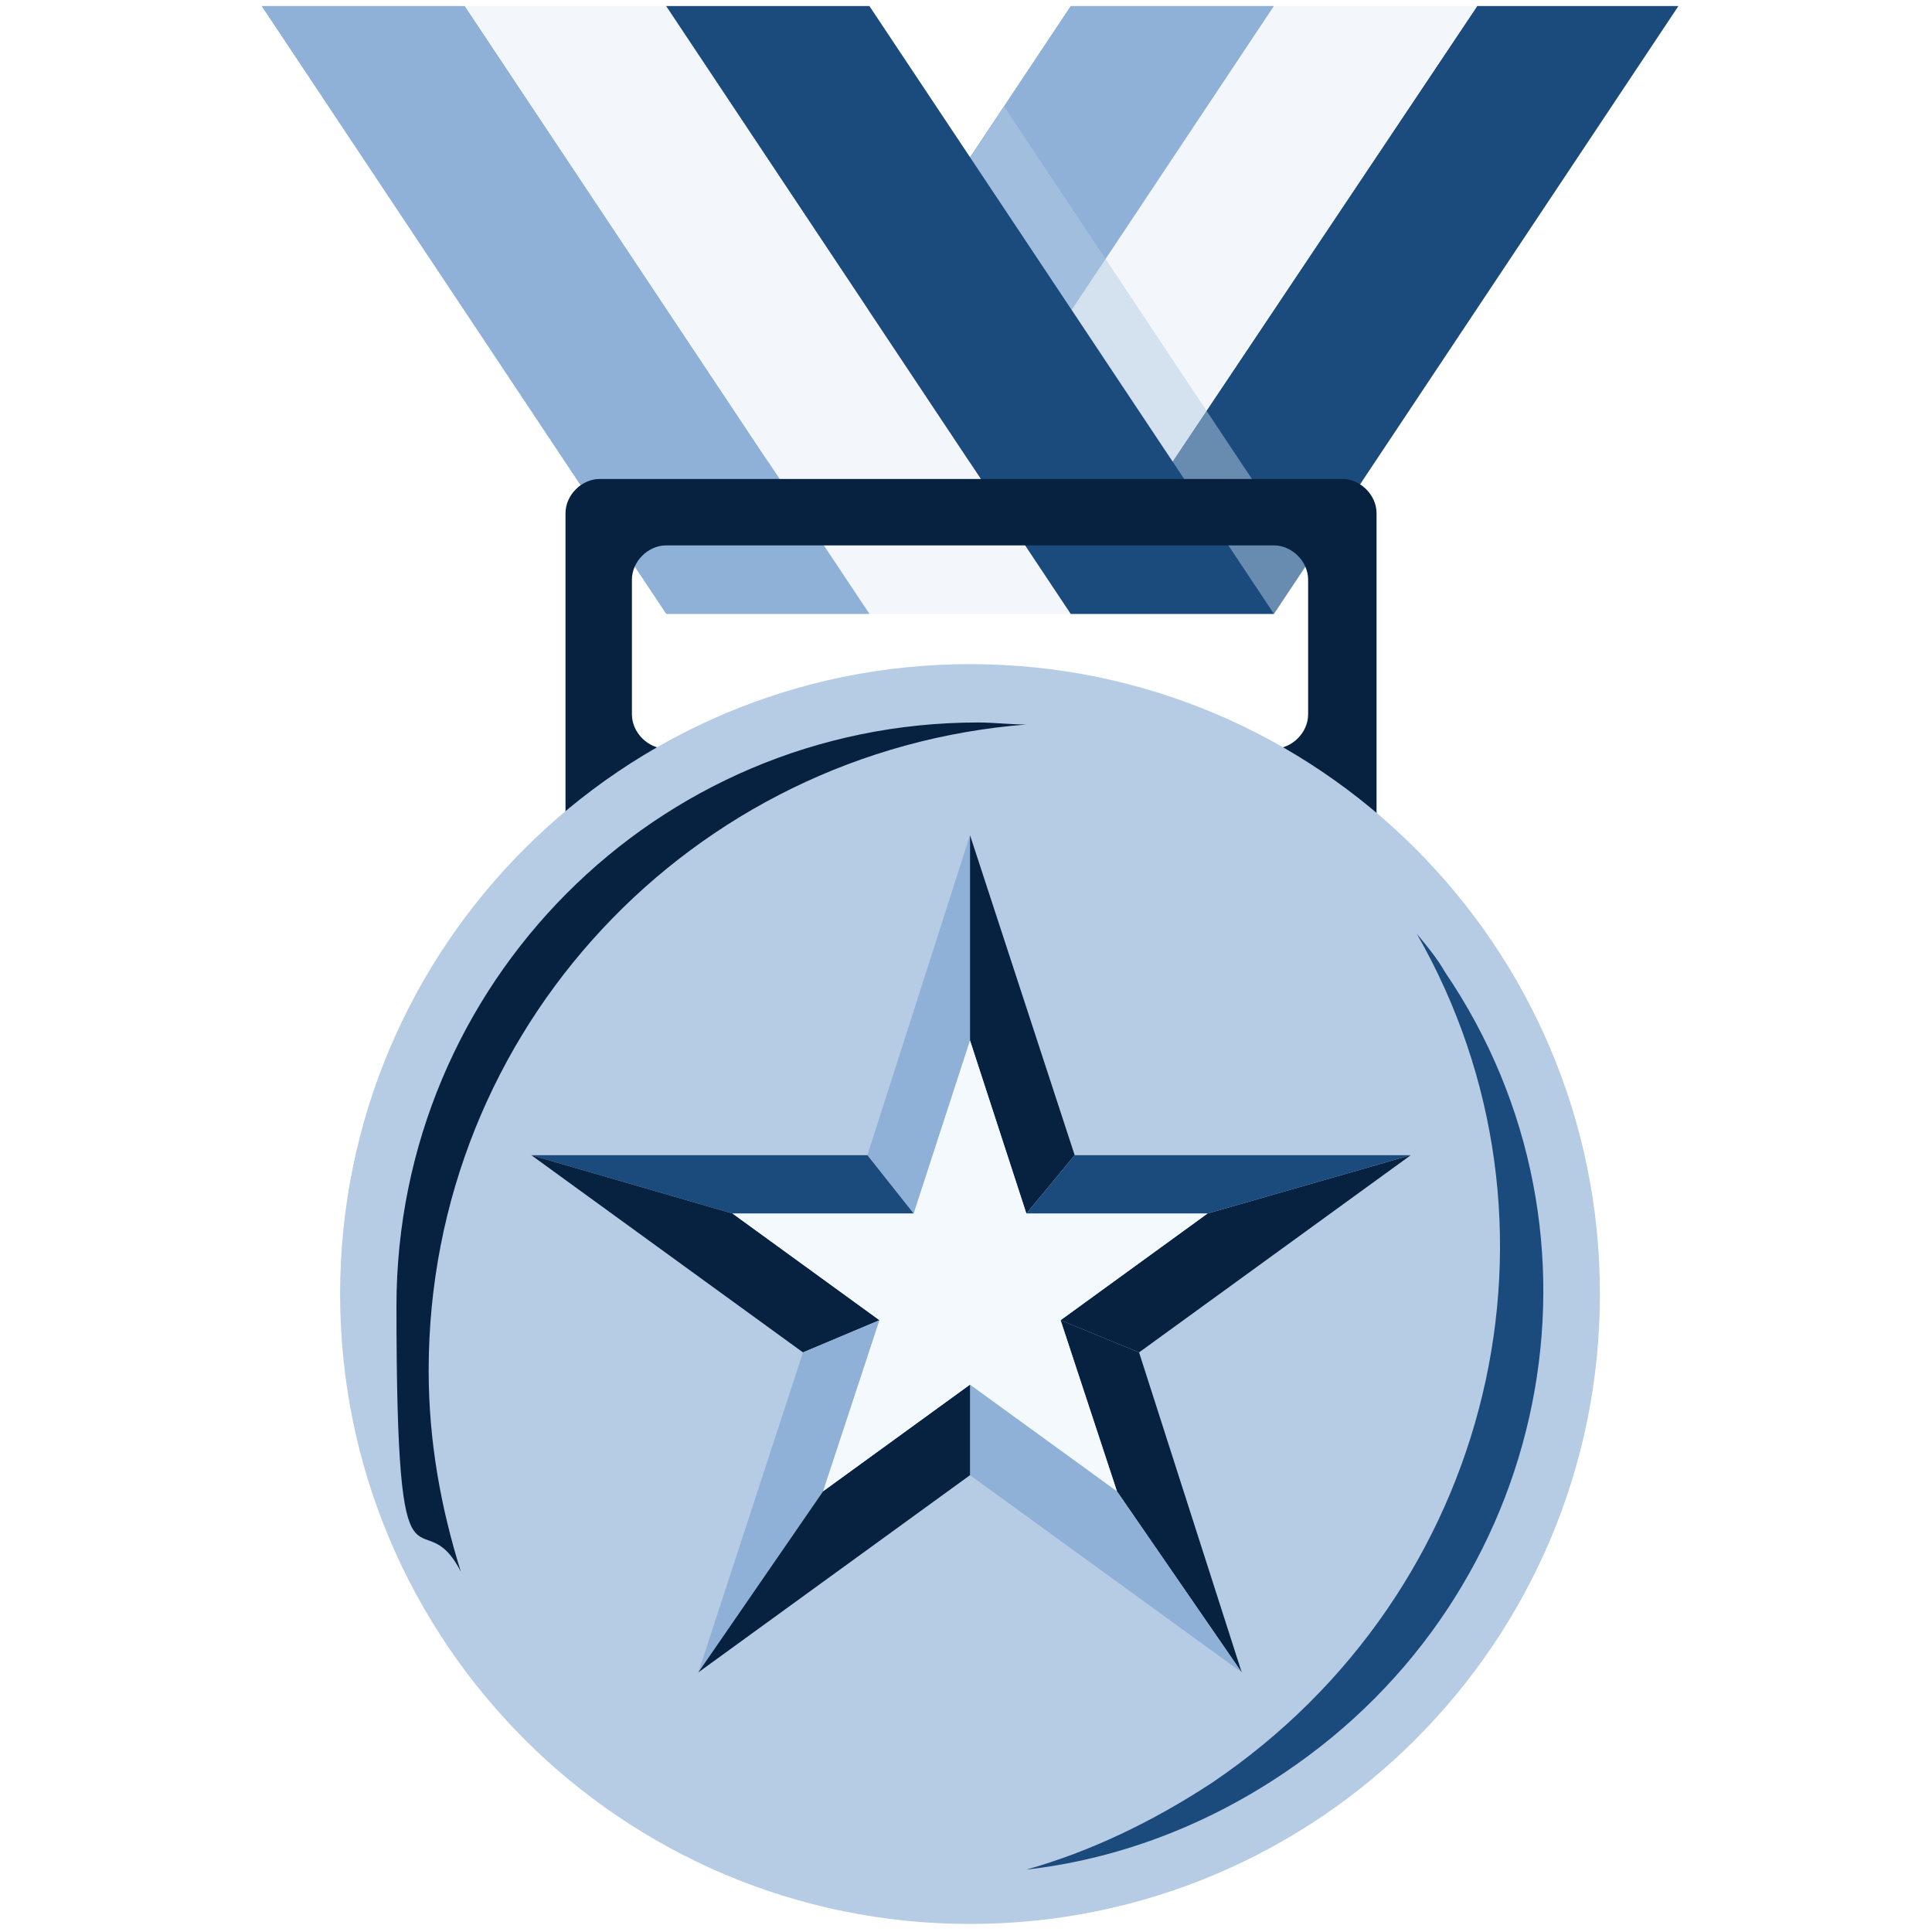
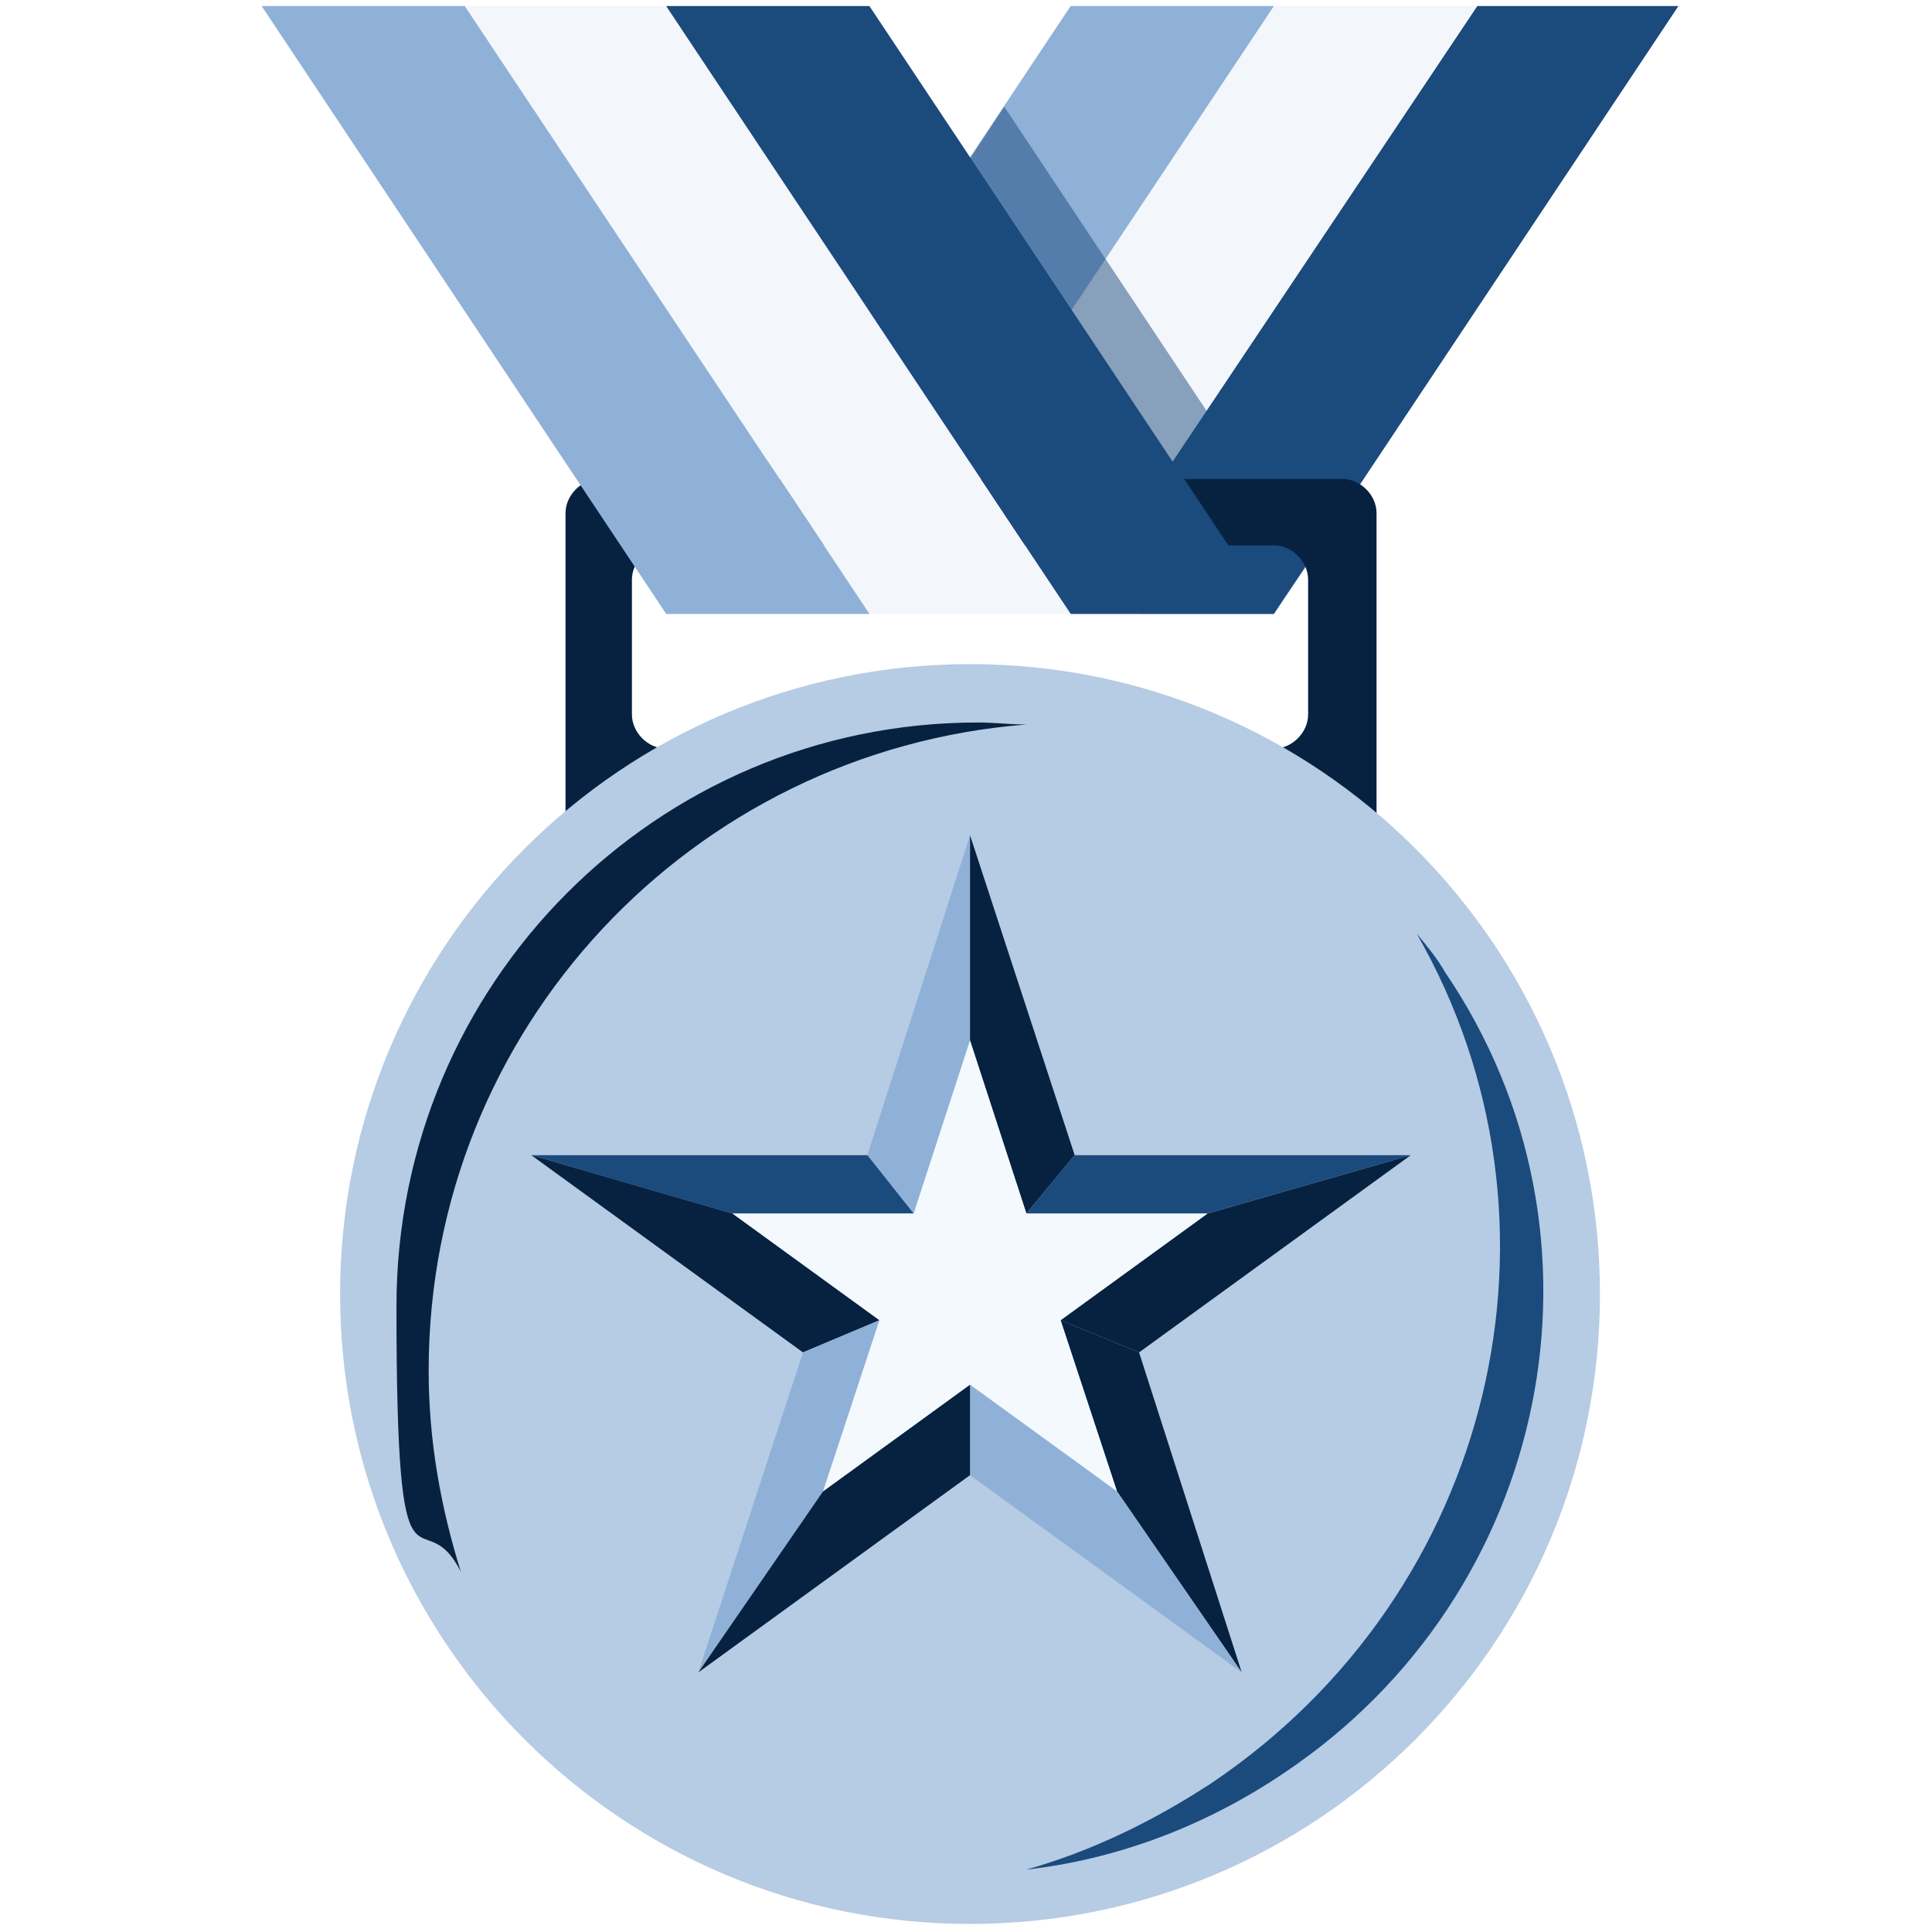
<svg xmlns="http://www.w3.org/2000/svg" id="Layer_1" version="1.1" viewBox="0 0 96 96">
  <defs>
    <style>
      .st0 {
        fill: #f3f9fd;
      }

      .st1 {
        fill: #f3f6fa;
      }

      .st2 {
        fill: #1b4a7d;
      }

      .st3 {
        isolation: isolate;
        opacity: .5;
      }

      .st4 {
        fill: #8fb1d8;
      }

      .st5 {
        fill: #b6cbe4;
      }

      .st6 {
        fill: #072240;
      }
    </style>
  </defs>
  <g>
    <polygon class="st2" points="73.4 .3 53.2 30.5 63.3 30.5 83.4 .3 73.4 .3" />
    <polygon class="st1" points="63.3 .3 43.2 30.5 53.2 30.5 73.4 .3 63.3 .3" />
    <polygon class="st4" points="53.2 .3 33.1 30.5 43.2 30.5 63.3 .3 53.2 .3" />
-     <polygon class="st4" points="33.1 30.5 43.2 30.5 23.1 .3 13 .3 33.1 30.5" />
-     <polygon class="st1" points="43.2 30.5 53.2 30.5 33.1 .3 23.1 .3 43.2 30.5" />
-     <g class="st3">
-       <polygon class="st5" points="49.9 5.3 44.9 12.9 56.6 30.5 63.3 30.5 65 28 49.9 5.3" />
-     </g>
-     <polygon class="st2" points="53.2 30.5 63.3 30.5 43.2 .3 33.1 .3 53.2 30.5" />
+   </g>
+   <g class="st3">
+     <polygon class="st2" points="49.9 5.3 44.9 12.9 56.6 30.5 63.3 30.5 65 28 49.9 5.3" />
  </g>
  <g>
    <path class="st6" d="M65,35.5c0,.9-.8,1.7-1.7,1.7h-30.2c-.9,0-1.7-.8-1.7-1.7v-6.7c0-.9.8-1.7,1.7-1.7h30.2c.9,0,1.7.8,1.7,1.7v6.7ZM29.8,23.8c-.9,0-1.7.8-1.7,1.7v15.1c0,.9.8,1.7,1.7,1.7h36.9c.9,0,1.7-.8,1.7-1.7v-15.1c0-.9-.8-1.7-1.7-1.7H29.8Z" />
    <circle class="st5" cx="48.2" cy="64.3" r="31.3" />
    <path class="st6" d="M48.6,35.9c-16,0-28.9,13-28.9,29s1.2,9.3,3.2,13.2c-1-3.2-1.6-6.5-1.6-10,0-17,13.1-30.8,29.7-32.1-.8,0-1.6-.1-2.4-.1" />
    <path class="st2" d="M70.4,46.4c8.2,14.3,3.9,32.7-10.2,42.2-2.9,1.9-6,3.4-9.2,4.3,4.4-.5,8.8-2.1,12.8-4.8,13.3-8.9,16.9-26.7,8-39.8-.4-.7-.9-1.3-1.4-1.9" />
    <polygon class="st4" points="48.2 51.7 48.2 41.5 43.1 57.4 45.4 60.3 48.2 51.7" />
    <polygon class="st6" points="51 60.3 53.4 57.4 48.2 41.5 48.2 51.7 51 60.3" />
    <polygon class="st6" points="52.7 65.6 56.6 67.2 70.1 57.4 60 60.3 52.7 65.6" />
    <polygon class="st2" points="60 60.3 70.1 57.4 53.4 57.4 51 60.3 60 60.3" />
    <polygon class="st2" points="45.4 60.3 43.1 57.4 26.4 57.4 36.4 60.3 45.4 60.3" />
    <polygon class="st6" points="36.4 60.3 26.4 57.4 39.9 67.2 43.7 65.6 36.4 60.3" />
    <polygon class="st6" points="52.7 65.6 55.5 74.1 61.7 83.1 56.6 67.2 52.7 65.6" />
    <polygon class="st4" points="48.2 68.8 48.2 73.3 61.7 83.1 55.5 74.1 48.2 68.8" />
    <polygon class="st4" points="43.7 65.6 39.9 67.2 34.7 83.1 40.9 74.1 43.7 65.6" />
    <polygon class="st6" points="40.9 74.1 34.7 83.1 48.2 73.3 48.2 68.8 40.9 74.1" />
    <polygon class="st0" points="51 60.3 48.2 51.7 45.4 60.3 36.4 60.3 43.7 65.6 40.9 74.1 48.2 68.8 55.5 74.1 52.7 65.6 60 60.3 51 60.3" />
  </g>
+   <polygon class="st4" points="33.1 30.5 43.2 30.5 23.1 .3 13 .3 33.1 30.5" />
+   <polygon class="st1" points="43.2 30.5 53.2 30.5 33.1 .3 23.1 .3 43.2 30.5" />
+   <polygon class="st2" points="53.2 30.5 63.3 30.5 43.2 .3 33.1 .3 53.2 30.5" />
</svg>
